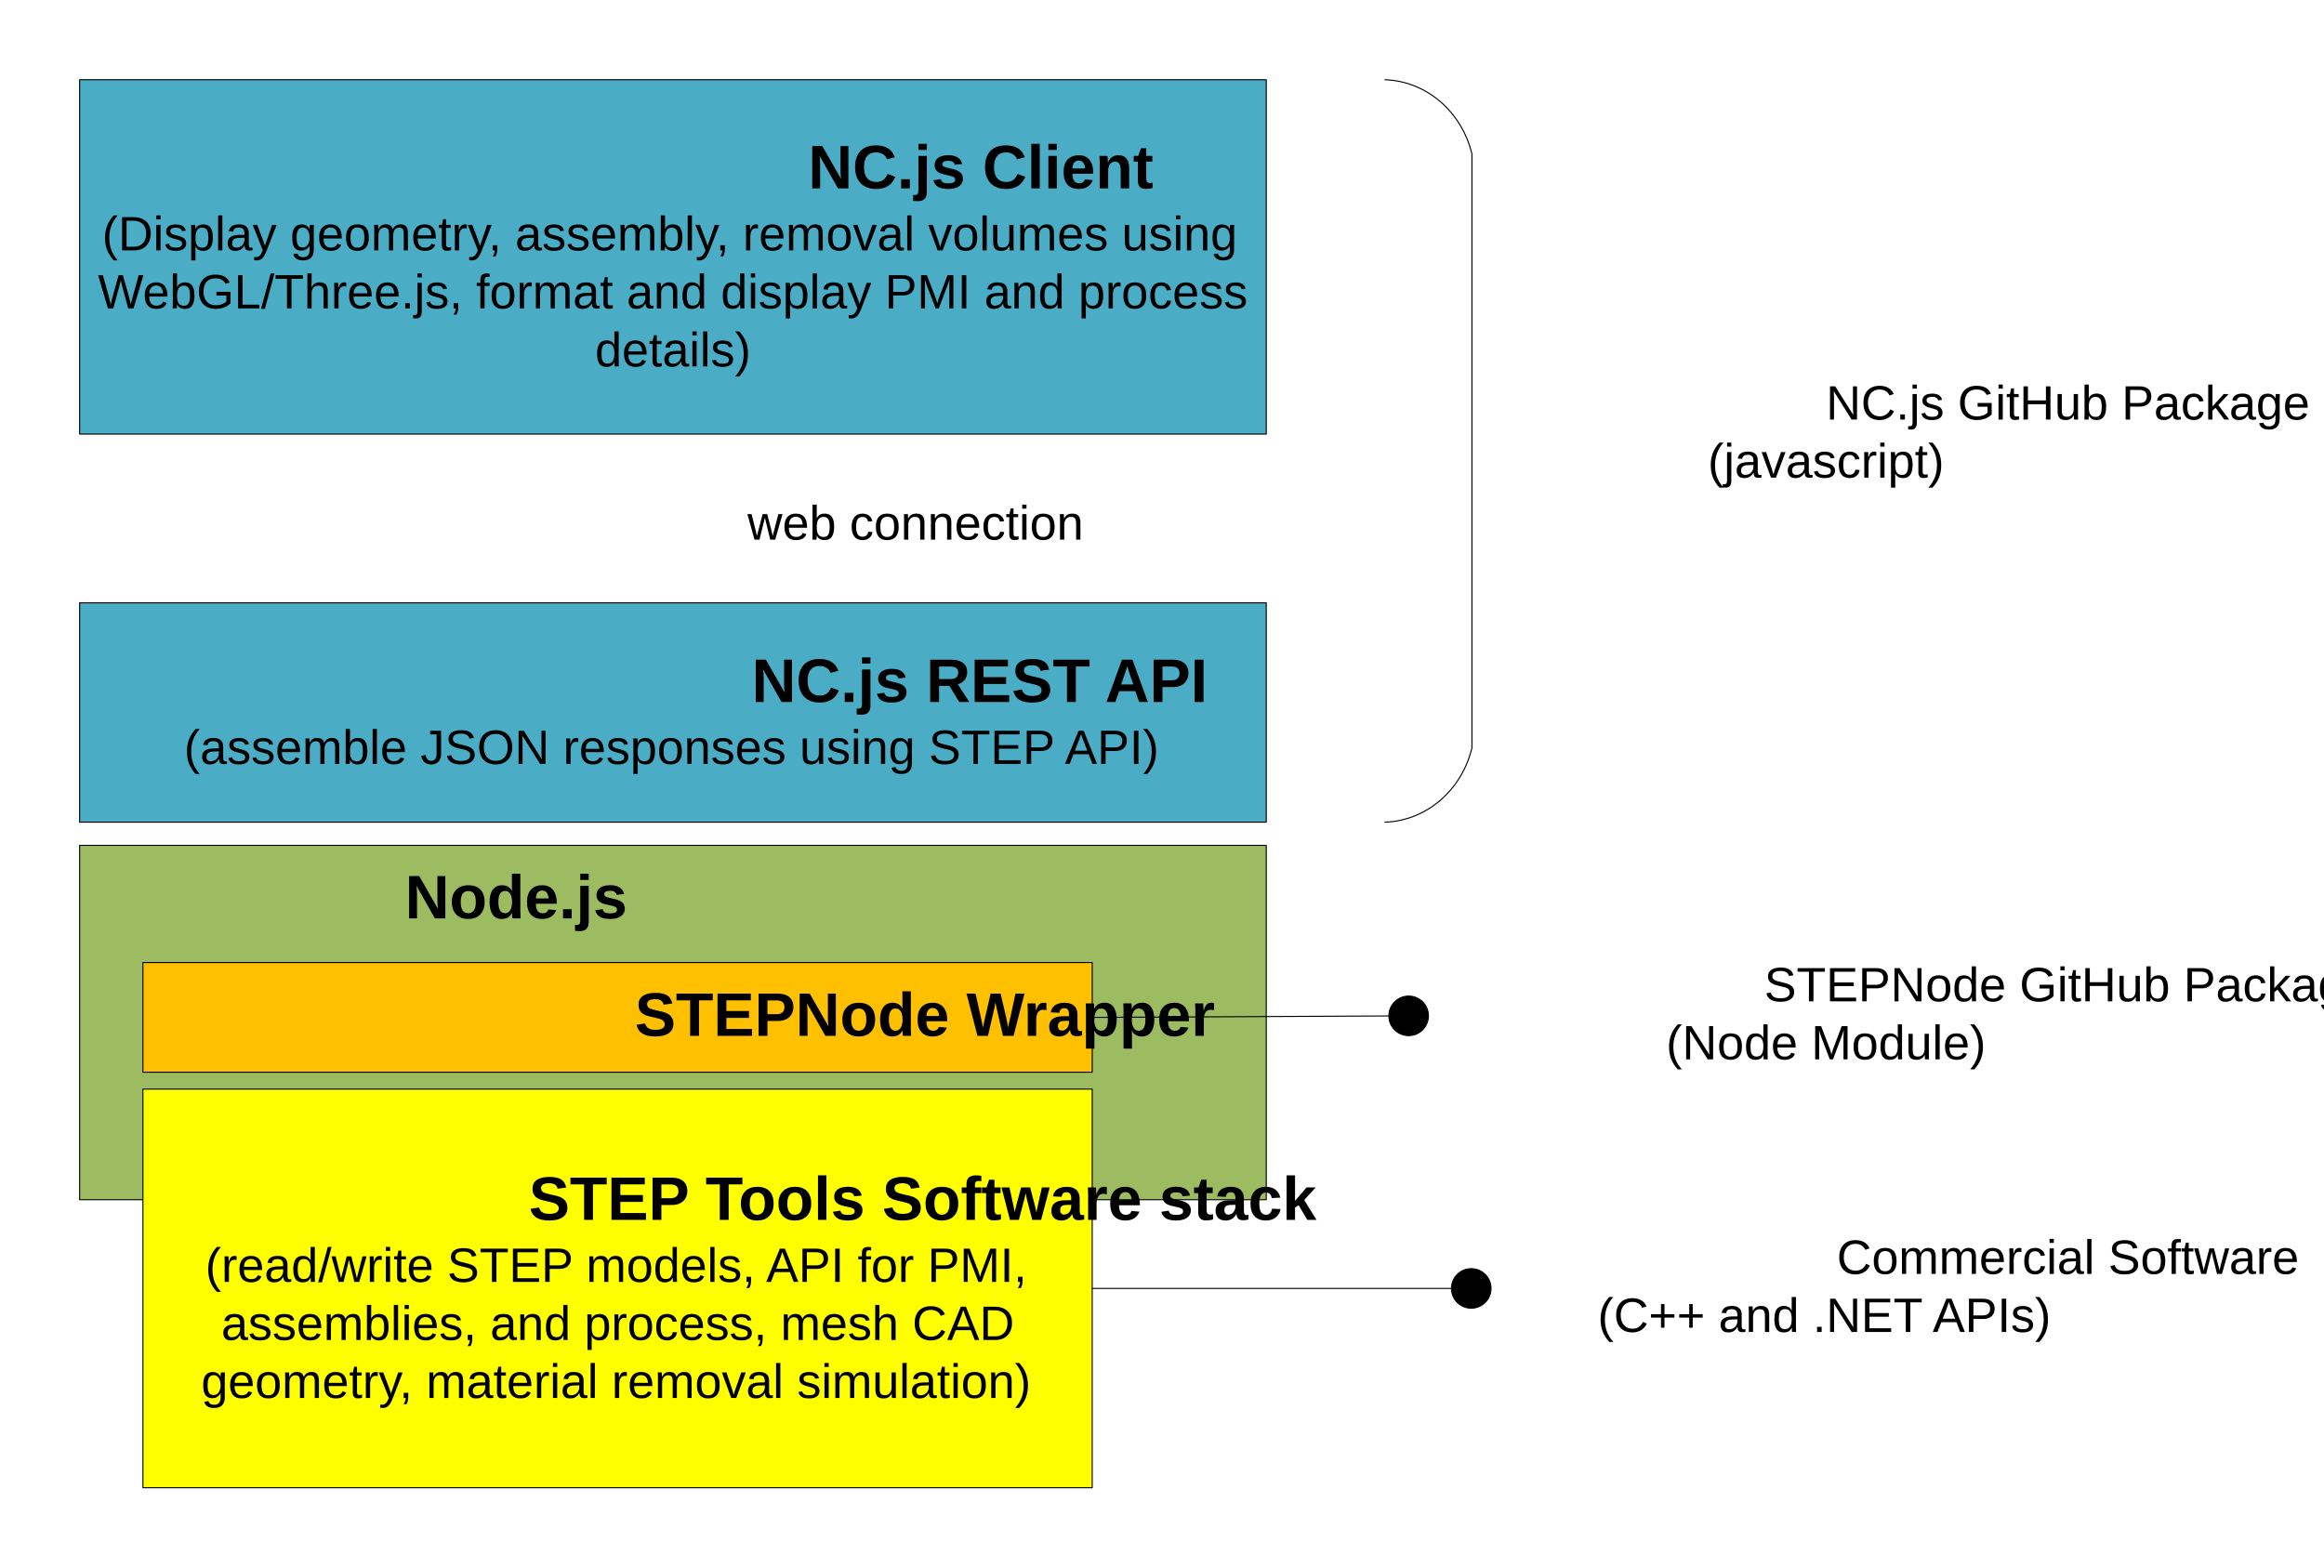
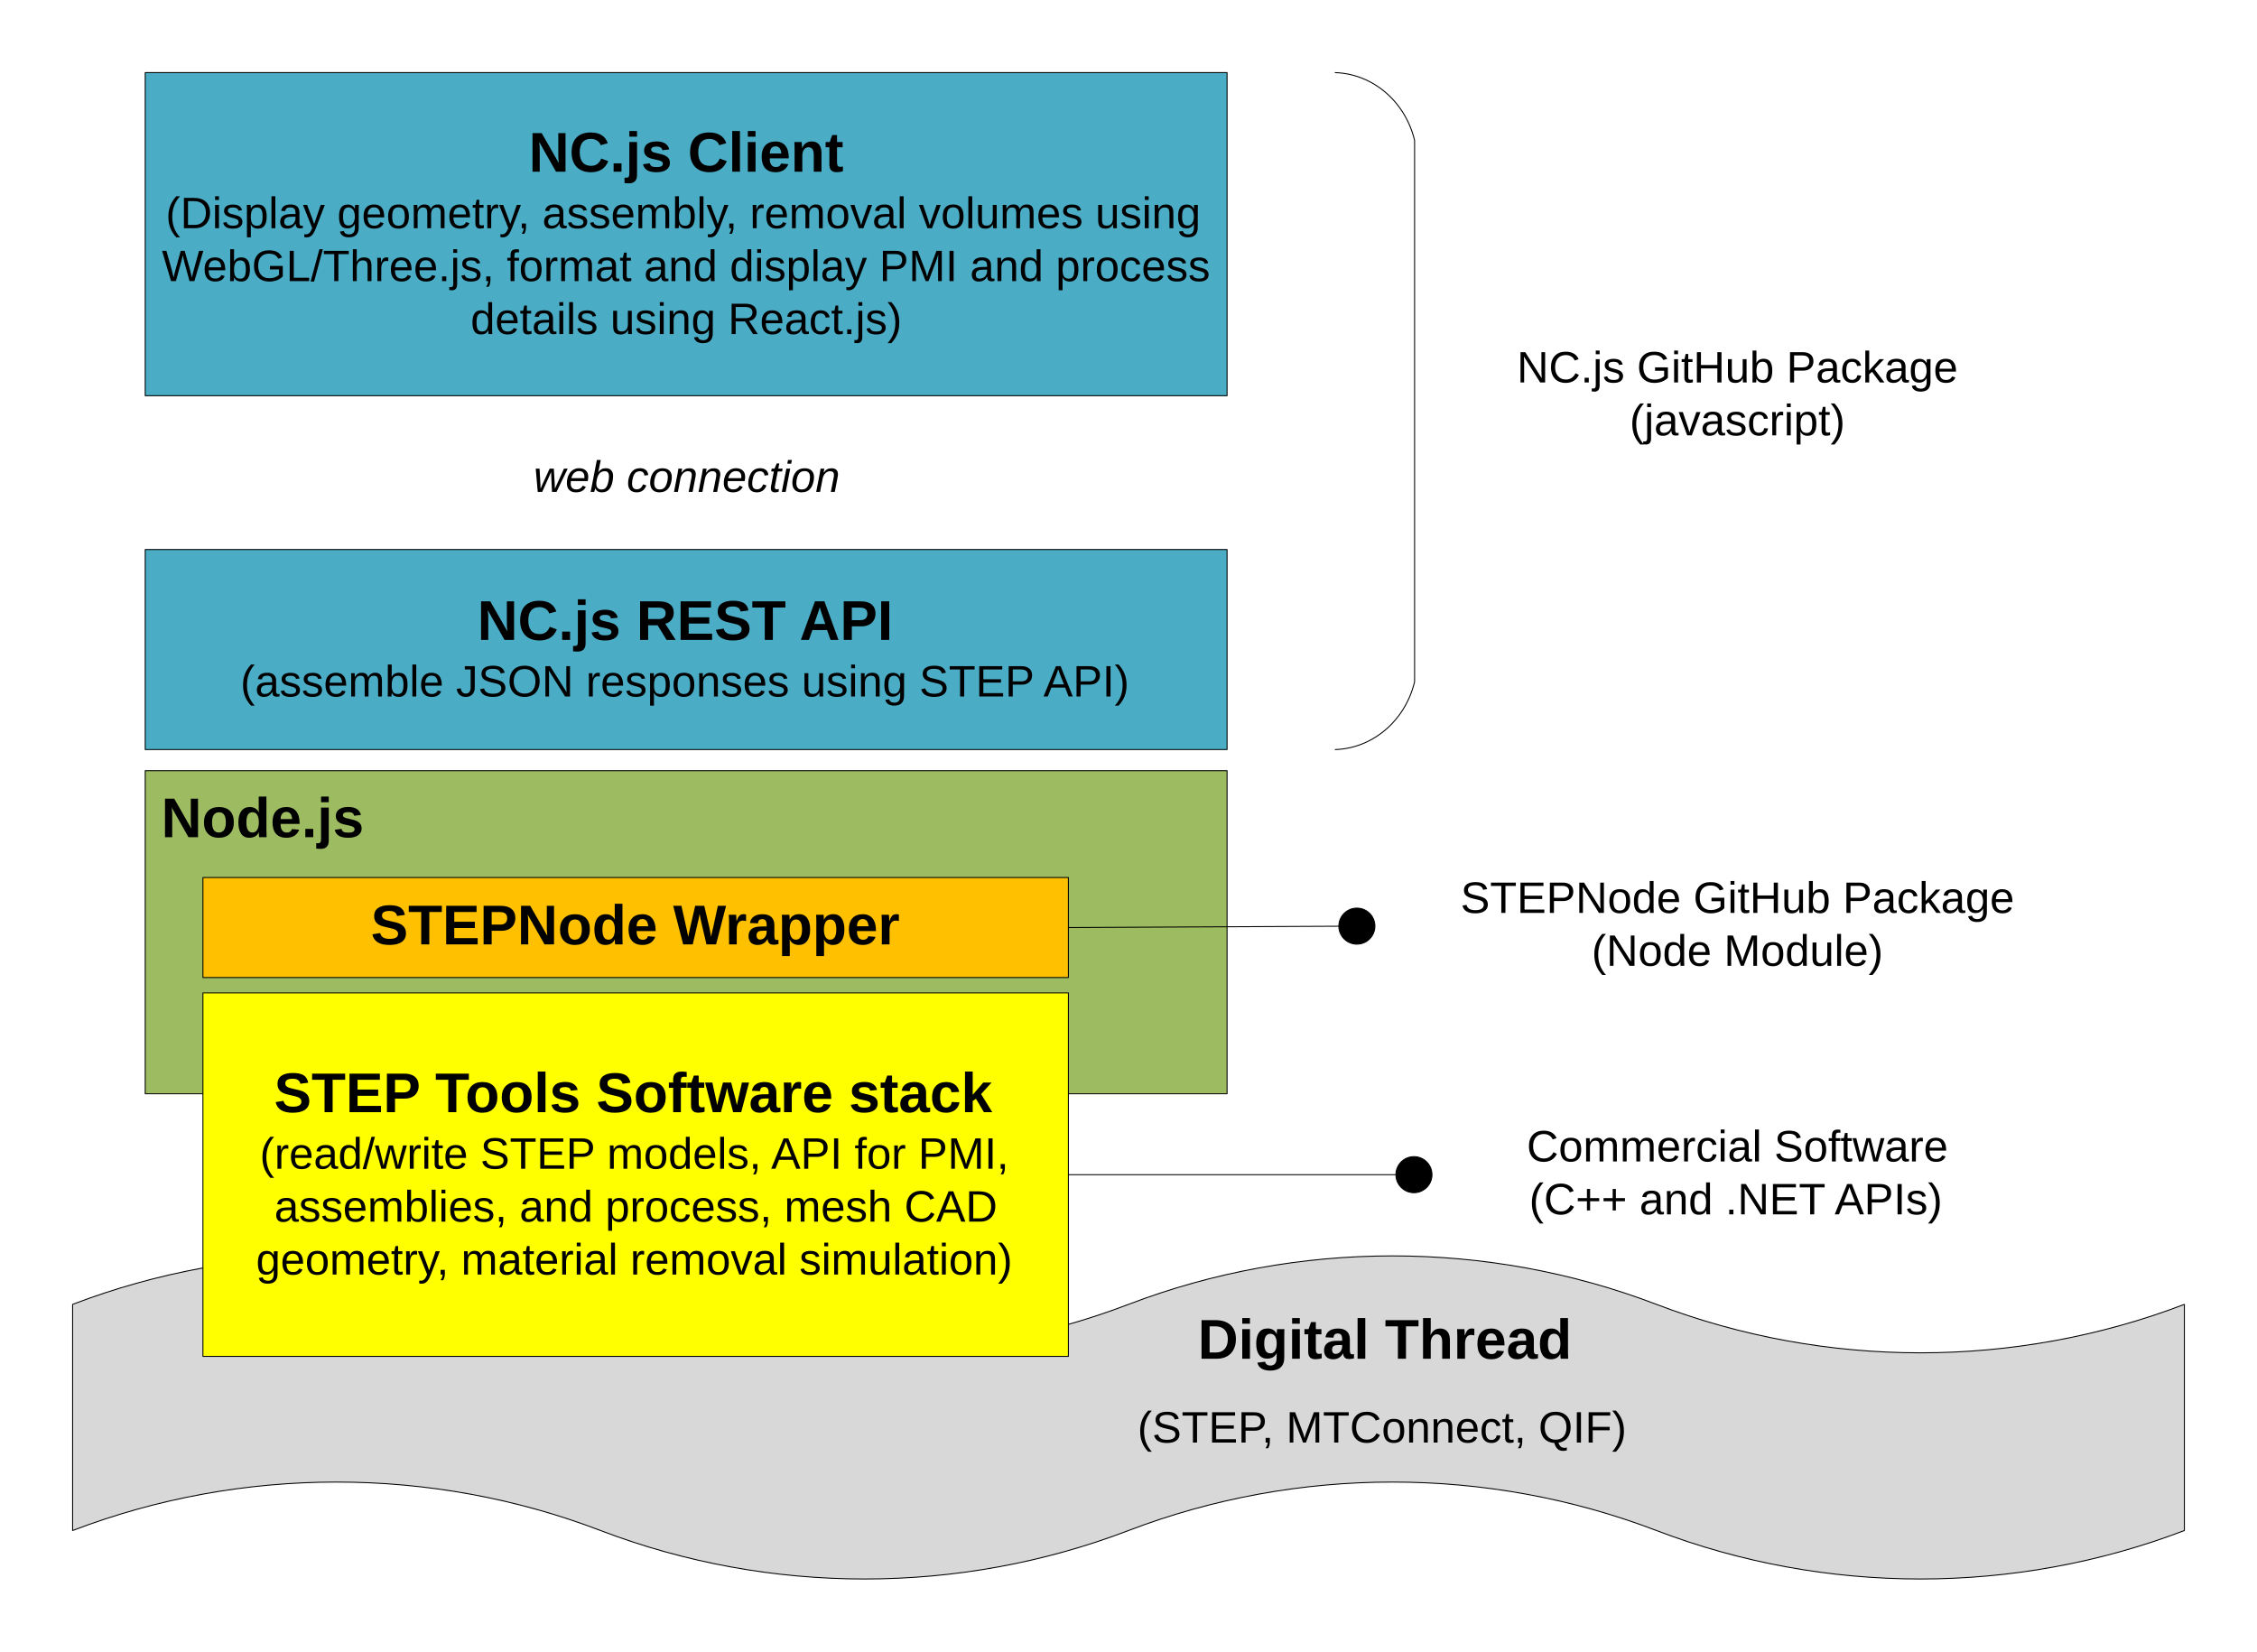
- <svg xmlns="http://www.w3.org/2000/svg" xmlns:ns1="http://schemas.microsoft.com/visio/2003/SVGExtensions/" width="7.344in" height="4.954in" viewBox="0 0 528.795 356.665" xml:space="preserve" color-interpolation-filters="sRGB" class="st12">
-   <ns1:documentProperties ns1:langID="1033" ns1:viewMarkup="false">
-     <ns1:userDefs>
-       <ns1:ud ns1:nameU="msvNoAutoConnect" ns1:val="VT0(0):26" />
-     </ns1:userDefs>
-   </ns1:documentProperties>
+ <svg xmlns="http://www.w3.org/2000/svg" width="7.823in" height="5.725in" viewBox="0 0 563.28 412.225" xml:space="preserve" color-interpolation-filters="sRGB" class="st14">
  <style type="text/css">
	
- 		.st1 {fill:#9dbb61;stroke:#000000;stroke-linecap:round;stroke-linejoin:round;stroke-width:0.24}
- 		.st2 {fill:#000000;font-family:Arial;font-size:1.167em;font-weight:bold}
- 		.st3 {fill:#4bacc6;stroke:#000000;stroke-linecap:round;stroke-linejoin:round;stroke-width:0.24}
- 		.st4 {font-size:0.786em;font-weight:normal}
- 		.st5 {fill:#ffc000;stroke:#000000;stroke-linecap:round;stroke-linejoin:round;stroke-width:0.24}
- 		.st6 {fill:#ffff00;stroke:#000000;stroke-linecap:round;stroke-linejoin:round;stroke-width:0.24}
- 		.st7 {stroke:#000000;stroke-linecap:round;stroke-linejoin:round;stroke-width:0.24}
- 		.st8 {fill:none;stroke:none;stroke-linecap:round;stroke-linejoin:round;stroke-width:0.75}
- 		.st9 {fill:#000000;font-family:Arial;font-size:0.917em}
- 		.st10 {font-size:1em}
- 		.st11 {fill:#000000}
- 		.st12 {fill:none;fill-rule:evenodd;font-size:12px;overflow:visible;stroke-linecap:square;stroke-miterlimit:3}
+ 		.st1 {fill:#d8d8d8;stroke:#000000;stroke-linecap:round;stroke-linejoin:round;stroke-width:0.24}
+ 		.st2 {fill:#9dbb61;stroke:#000000;stroke-linecap:round;stroke-linejoin:round;stroke-width:0.24}
+ 		.st3 {fill:#000000;font-family:Arial;font-size:1.167em;font-weight:bold}
+ 		.st4 {fill:#4bacc6;stroke:#000000;stroke-linecap:round;stroke-linejoin:round;stroke-width:0.24}
+ 		.st5 {font-size:0.786em;font-weight:normal}
+ 		.st6 {fill:#ffc000;stroke:#000000;stroke-linecap:round;stroke-linejoin:round;stroke-width:0.24}
+ 		.st7 {fill:#ffff00;stroke:#000000;stroke-linecap:round;stroke-linejoin:round;stroke-width:0.24}
+ 		.st8 {stroke:#000000;stroke-linecap:round;stroke-linejoin:round;stroke-width:0.24}
+ 		.st9 {fill:none;stroke:none;stroke-linecap:round;stroke-linejoin:round;stroke-width:0.75}
+ 		.st10 {fill:#000000;font-family:Arial;font-size:0.917em}
+ 		.st11 {font-size:1em}
+ 		.st12 {fill:#000000}
+ 		.st13 {fill:#000000;font-family:Arial;font-size:0.917em;font-style:italic}
+ 		.st14 {fill:none;fill-rule:evenodd;font-size:12px;overflow:visible;stroke-linecap:square;stroke-miterlimit:3}
	
	</style>
-   <g ns1:mID="0" ns1:index="1" ns1:groupContext="foregroundPage">
-     <ns1:pageProperties ns1:drawingScale="1" ns1:pageScale="1" ns1:drawingUnits="0" ns1:shadowOffsetX="9" ns1:shadowOffsetY="-9" />
-     <ns1:layer ns1:name="Connector" ns1:index="0" />
-     <g id="shape18-1" ns1:mID="18" ns1:groupContext="shape" transform="translate(18.12,-83.6653)">
-       <ns1:userDefs>
-         <ns1:ud ns1:nameU="visVersion" ns1:val="VT0(15):26" />
-       </ns1:userDefs>
-       <ns1:textBlock ns1:margins="rect(4,4,4,4)" ns1:verticalAlign="0" />
-       <ns1:textRect cx="135" cy="316.345" width="270.01" height="80.64" />
-       <rect x="0" y="276.025" width="270" height="80.64" class="st1" />
-       <text x="4" y="292.63" class="st2" ns1:langID="1033">
-         <ns1:paragraph />
-         <ns1:tabList />Node.js</text>
+   <g>
+     <g id="shape43-1" transform="translate(18.12,-18.12)">
+       <path d="M0 400.13 A171.351 157.369 0 0 1 131.76 400.13 A171.351 157.369 -180 0 0 263.52 400.13 A171.351 157.369 0 0        1 395.28 400.13 A171.351 157.369 -180 0 0 527.04 400.13 L527.04 343.68 A171.351 157.369 0 0 1 395.28 343.68        A171.351 157.369 -180 0 0 263.52 343.68 A171.351 157.369 0 0 1 131.76 343.68 A171.351 157.369 -180 0 0 0        343.68 L0 400.13 Z" class="st1" />
    </g>
-     <g id="shape14-4" ns1:mID="14" ns1:groupContext="shape" transform="translate(18.12,-257.905)">
-       <ns1:userDefs>
-         <ns1:ud ns1:nameU="visVersion" ns1:val="VT0(15):26" />
-       </ns1:userDefs>
-       <ns1:textBlock ns1:margins="rect(4,4,4,4)" />
-       <ns1:textRect cx="135" cy="316.345" width="270.01" height="80.64" />
-       <rect x="0" y="276.025" width="270" height="80.64" class="st3" />
-       <text x="95.72" y="300.75" class="st2" ns1:langID="1033">
-         <ns1:paragraph ns1:horizAlign="1" />
-         <ns1:tabList />NC.js Client<ns1:newlineChar />
-         <tspan x="5.09" dy="1.282em" class="st4">(Display geometry, assembly, removal volumes using </tspan>
-         <tspan x="4.16" dy="1.2em" class="st4">WebGL/Three.js, format and display PMI and process </tspan>
-         <tspan x="117.27" dy="1.2em" class="st4">details)</tspan>
+     <g id="shape18-3" transform="translate(36.24,-139.225)">
+       <rect x="0" y="331.585" width="270" height="80.64" class="st2" />
+       <text x="4" y="348.19" class="st3">Node.js</text>
+     </g>
+     <g id="shape14-6" transform="translate(36.24,-313.465)">
+       <rect x="0" y="331.585" width="270" height="80.64" class="st4" />
+       <text x="95.72" y="356.31" class="st3">NC.js Client <tspan x="5.09" dy="1.282em" class="st5">(Display geometry, assembly, removal volumes using </tspan>
+         <tspan x="4.16" dy="1.2em" class="st5">WebGL/Three.js, format and display PMI and process </tspan>
+         <tspan x="81.2" dy="1.2em" class="st5">details using React.js)</tspan>
      </text>
    </g>
-     <g id="shape15-10" ns1:mID="15" ns1:groupContext="shape" transform="translate(18.12,-169.585)">
-       <ns1:userDefs>
-         <ns1:ud ns1:nameU="visVersion" ns1:val="VT0(15):26" />
-       </ns1:userDefs>
-       <ns1:textBlock ns1:margins="rect(4,4,4,4)" />
-       <ns1:textRect cx="135" cy="331.705" width="270.01" height="49.92" />
-       <rect x="0" y="306.745" width="270" height="49.92" class="st3" />
-       <text x="82.88" y="329.31" class="st2" ns1:langID="1033">
-         <ns1:paragraph ns1:horizAlign="1" />
-         <ns1:tabList />NC.js REST API<ns1:newlineChar />
-         <tspan x="23.73" dy="1.282em" class="st4">(assemble JSON responses using STEP API)</tspan>
+     <g id="shape15-12" transform="translate(36.24,-225.145)">
+       <rect x="0" y="362.305" width="270" height="49.92" class="st4" />
+       <text x="82.88" y="384.87" class="st3">NC.js REST API <tspan x="23.73" dy="1.282em" class="st5">(assemble JSON responses using STEP API)</tspan>
      </text>
    </g>
-     <g id="shape16-14" ns1:mID="16" ns1:groupContext="shape" transform="translate(32.52,-112.68)">
-       <ns1:userDefs>
-         <ns1:ud ns1:nameU="visVersion" ns1:val="VT0(15):26" />
-       </ns1:userDefs>
-       <ns1:textBlock ns1:margins="rect(4,4,4,4)" />
-       <ns1:textRect cx="108" cy="344.185" width="216.01" height="24.96" />
-       <rect x="0" y="331.705" width="216" height="24.96" class="st5" />
-       <text x="41.88" y="348.39" class="st2" ns1:langID="1033">
-         <ns1:paragraph ns1:horizAlign="1" />
-         <ns1:tabList />STEPNode Wrapper</text>
+     <g id="shape16-16" transform="translate(50.64,-168.24)">
+       <rect x="0" y="387.265" width="216" height="24.96" class="st6" />
+       <text x="41.88" y="403.95" class="st3">STEPNode Wrapper</text>
    </g>
-     <g id="shape17-17" ns1:mID="17" ns1:groupContext="shape" transform="translate(32.52,-18.12)">
-       <ns1:userDefs>
-         <ns1:ud ns1:nameU="visVersion" ns1:val="VT0(15):26" />
-       </ns1:userDefs>
-       <ns1:textBlock ns1:margins="rect(4,4,4,4)" />
-       <ns1:textRect cx="108" cy="311.305" width="216.01" height="90.72" />
-       <rect x="0" y="265.945" width="216" height="90.72" class="st6" />
-       <text x="17.75" y="295.71" class="st2" ns1:langID="1033">
-         <ns1:paragraph ns1:horizAlign="1" />
-         <ns1:tabList />STEP Tools Software stack<ns1:newlineChar />
-         <tspan x="14.17" dy="1.282em" class="st4">(read/write STEP models, API for PMI, </tspan>
-         <tspan x="17.82" dy="1.2em" class="st4">assemblies, and process, mesh CAD </tspan>
-         <tspan x="13.25" dy="1.2em" class="st4">geometry, material removal simulation)</tspan>
+     <g id="shape17-19" transform="translate(50.64,-73.68)">
+       <rect x="0" y="321.505" width="216" height="90.72" class="st7" />
+       <text x="17.75" y="351.27" class="st3">STEP Tools Software stack <tspan x="14.17" dy="1.282em" class="st5">(read/write STEP models, API for PMI, </tspan>
+         <tspan x="17.82" dy="1.2em" class="st5">assemblies, and process, mesh CAD </tspan>
+         <tspan x="13.25" dy="1.2em" class="st5">geometry, material removal simulation)</tspan>
      </text>
    </g>
-     <g id="shape19-23" ns1:mID="19" ns1:groupContext="shape" transform="translate(315.12,-169.585)">
-       <ns1:userDefs>
-         <ns1:ud ns1:nameU="visVersion" ns1:prompt="" ns1:val="VT0(15):26" />
-       </ns1:userDefs>
-       <path d="M0 356.67 A21.13 22.539 -180 0 0 19.8 339.77 L19.8 204.6 A21.13 22.539 -180 0 0 0 187.71" class="st7" />
+     <g id="shape19-25" transform="translate(333.24,-225.145)">
+       <path d="M0 412.23 A21.13 22.539 -180 0 0 19.8 395.33 L19.8 260.16 A21.13 22.539 -180 0 0 0 243.27" class="st8" />
    </g>
-     <g id="shape20-26" ns1:mID="20" ns1:groupContext="shape" transform="translate(349.003,-247.905)">
-       <ns1:textBlock ns1:margins="rect(4,4,4,4)" />
-       <ns1:textRect cx="66.467" cy="346.665" width="132.94" height="20" />
-       <rect x="0" y="336.665" width="132.935" height="20" class="st8" />
-       <text x="11.45" y="343.37" class="st9" ns1:langID="1033">
-         <ns1:paragraph ns1:horizAlign="1" />
-         <ns1:tabList />NC.js GitHub Package<ns1:newlineChar />
-         <tspan x="39.57" dy="1.2em" class="st10">(javascript)</tspan>
+     <g id="shape20-28" transform="translate(367.123,-303.465)">
+       <rect x="0" y="392.225" width="132.935" height="20" class="st9" />
+       <text x="11.45" y="398.93" class="st10">NC.js GitHub Package <tspan x="39.57" dy="1.2em" class="st11">(javascript)</tspan>
      </text>
    </g>
-     <g id="shape29-30" ns1:mID="29" ns1:groupContext="shape" transform="translate(320.52,-115.514)">
-       <ns1:textBlock ns1:margins="rect(4,4,4,4)" />
-       <ns1:textRect cx="94.95" cy="346.665" width="189.9" height="20" />
-       <rect x="0" y="336.665" width="189.9" height="20" class="st8" />
-       <text x="25.86" y="343.37" class="st9" ns1:langID="1033">
-         <ns1:paragraph ns1:horizAlign="1" />
-         <ns1:tabList />STEPNode GitHub Package<ns1:newlineChar />
-         <tspan x="58.57" dy="1.2em" class="st10">(Node Module)</tspan>
+     <g id="shape29-32" transform="translate(338.64,-171.074)">
+       <rect x="0" y="392.225" width="189.9" height="20" class="st9" />
+       <text x="25.86" y="398.93" class="st10">STEPNode GitHub Package <tspan x="58.57" dy="1.2em" class="st11">(Node Module)</tspan>
      </text>
    </g>
-     <g id="shape30-34" ns1:mID="30" ns1:groupContext="shape" transform="translate(334.761,-53.48)">
-       <ns1:textBlock ns1:margins="rect(4,4,4,4)" />
-       <ns1:textRect cx="80.709" cy="346.665" width="161.42" height="20" />
-       <rect x="0" y="336.665" width="161.417" height="20" class="st8" />
-       <text x="28.14" y="343.37" class="st9" ns1:langID="1033">
-         <ns1:paragraph ns1:horizAlign="1" />
-         <ns1:tabList />Commercial Software<ns1:newlineChar />
-         <tspan x="28.75" dy="1.2em" class="st10">(C++ and .NET APIs)</tspan>
+     <g id="shape30-36" transform="translate(352.881,-109.04)">
+       <rect x="0" y="392.225" width="161.417" height="20" class="st9" />
+       <text x="28.14" y="398.93" class="st10">Commercial Software <tspan x="28.75" dy="1.2em" class="st11">(C++ and .NET APIs)</tspan>
      </text>
    </g>
-     <g id="shape32-38" ns1:mID="32" ns1:groupContext="shape" transform="translate(248.52,-63.48)">
-       <ns1:userDefs>
-         <ns1:ud ns1:nameU="ControlX" ns1:val="VT0(0.0625):0" />
-         <ns1:ud ns1:nameU="Scale" ns1:val="VT0(1):26" />
-         <ns1:ud ns1:nameU="AntiScale" ns1:val="VT0(1):26" />
-         <ns1:ud ns1:nameU="visVersion" ns1:val="VT0(15):26" />
-       </ns1:userDefs>
-       <path d="M90.74 356.67 A4.5 4.5 -180 0 0 81.74 356.67 A4.5 4.5 -180 1 0 90.74 356.67 Z" class="st11" />
-       <path d="M90.74 356.67 A4.5 4.5 -180 0 0 81.74 356.67 A4.5 4.5 -180 1 0 90.74 356.67" class="st7" />
-       <path d="M0 356.67 L81.74 356.67" class="st7" />
+     <g id="shape32-40" transform="translate(266.64,-119.04)">
+       <path d="M90.74 412.23 A4.5 4.5 -180 0 0 81.74 412.23 A4.5 4.5 -180 1 0 90.74 412.23 Z" class="st12" />
+       <path d="M90.74 412.23 A4.5 4.5 -180 0 0 81.74 412.23 A4.5 4.5 -180 1 0 90.74 412.23" class="st8" />
+       <path d="M0 412.23 L81.74 412.23" class="st8" />
    </g>
-     <g id="shape35-42" ns1:mID="35" ns1:groupContext="shape" transform="translate(246.768,-125.156) rotate(-0.281451)">
-       <ns1:userDefs>
-         <ns1:ud ns1:nameU="ControlX" ns1:val="VT0(0.0625):0" />
-         <ns1:ud ns1:nameU="Scale" ns1:val="VT0(1):26" />
-         <ns1:ud ns1:nameU="AntiScale" ns1:val="VT0(1):26" />
-         <ns1:ud ns1:nameU="visVersion" ns1:val="VT0(15):26" />
-       </ns1:userDefs>
-       <path d="M76.5 356.67 A4.5 4.5 -180 1 0 67.5 356.67 A4.5 4.5 -180 0 0 76.5 356.67 Z" class="st11" />
-       <path d="M76.5 356.67 A4.5 4.5 -180 1 0 67.5 356.67 A4.5 4.5 -180 0 0 76.5 356.67" class="st7" />
-       <path d="M0 356.67 L67.5 356.67" class="st7" />
+     <g id="shape35-44" transform="translate(264.615,-180.715) rotate(-0.281451)">
+       <path d="M76.5 412.23 A4.5 4.5 -180 0 0 67.5 412.23 A4.5 4.5 -180 0 0 76.5 412.23 Z" class="st12" />
+       <path d="M76.5 412.23 A4.5 4.5 -180 0 0 67.5 412.23 A4.5 4.5 -180 0 0 76.5 412.23" class="st8" />
+       <path d="M0 412.23 L67.5 412.23" class="st8" />
    </g>
-     <g id="shape38-46" ns1:mID="38" ns1:groupContext="shape" transform="translate(86.7853,-227.185)">
-       <ns1:textBlock ns1:margins="rect(4,4,4,4)" />
-       <ns1:textRect cx="66.467" cy="346.665" width="132.94" height="20" />
-       <rect x="0" y="336.665" width="132.935" height="20" class="st8" />
-       <text x="28.25" y="349.97" class="st9" ns1:langID="1033">
-         <ns1:paragraph ns1:horizAlign="1" />
-         <ns1:tabList />web connection</text>
+     <g id="shape38-48" transform="translate(104.905,-282.745)">
+       <rect x="0" y="392.225" width="132.935" height="20" class="st9" />
+       <text x="28.25" y="405.53" class="st13">web connection</text>
+     </g>
+     <g id="shape44-51" transform="translate(250.65,-67.3053)">
+       <rect x="0" y="392.225" width="189.9" height="20" class="st9" />
+       <text x="48.28" y="406.43" class="st3">Digital Thread</text>
+     </g>
+     <g id="shape45-54" transform="translate(250.65,-45.4737)">
+       <rect x="0" y="392.225" width="189.9" height="20" class="st9" />
+       <text x="33.22" y="405.53" class="st10">(STEP, MTConnect, QIF)</text>
    </g>
  </g>
</svg>
